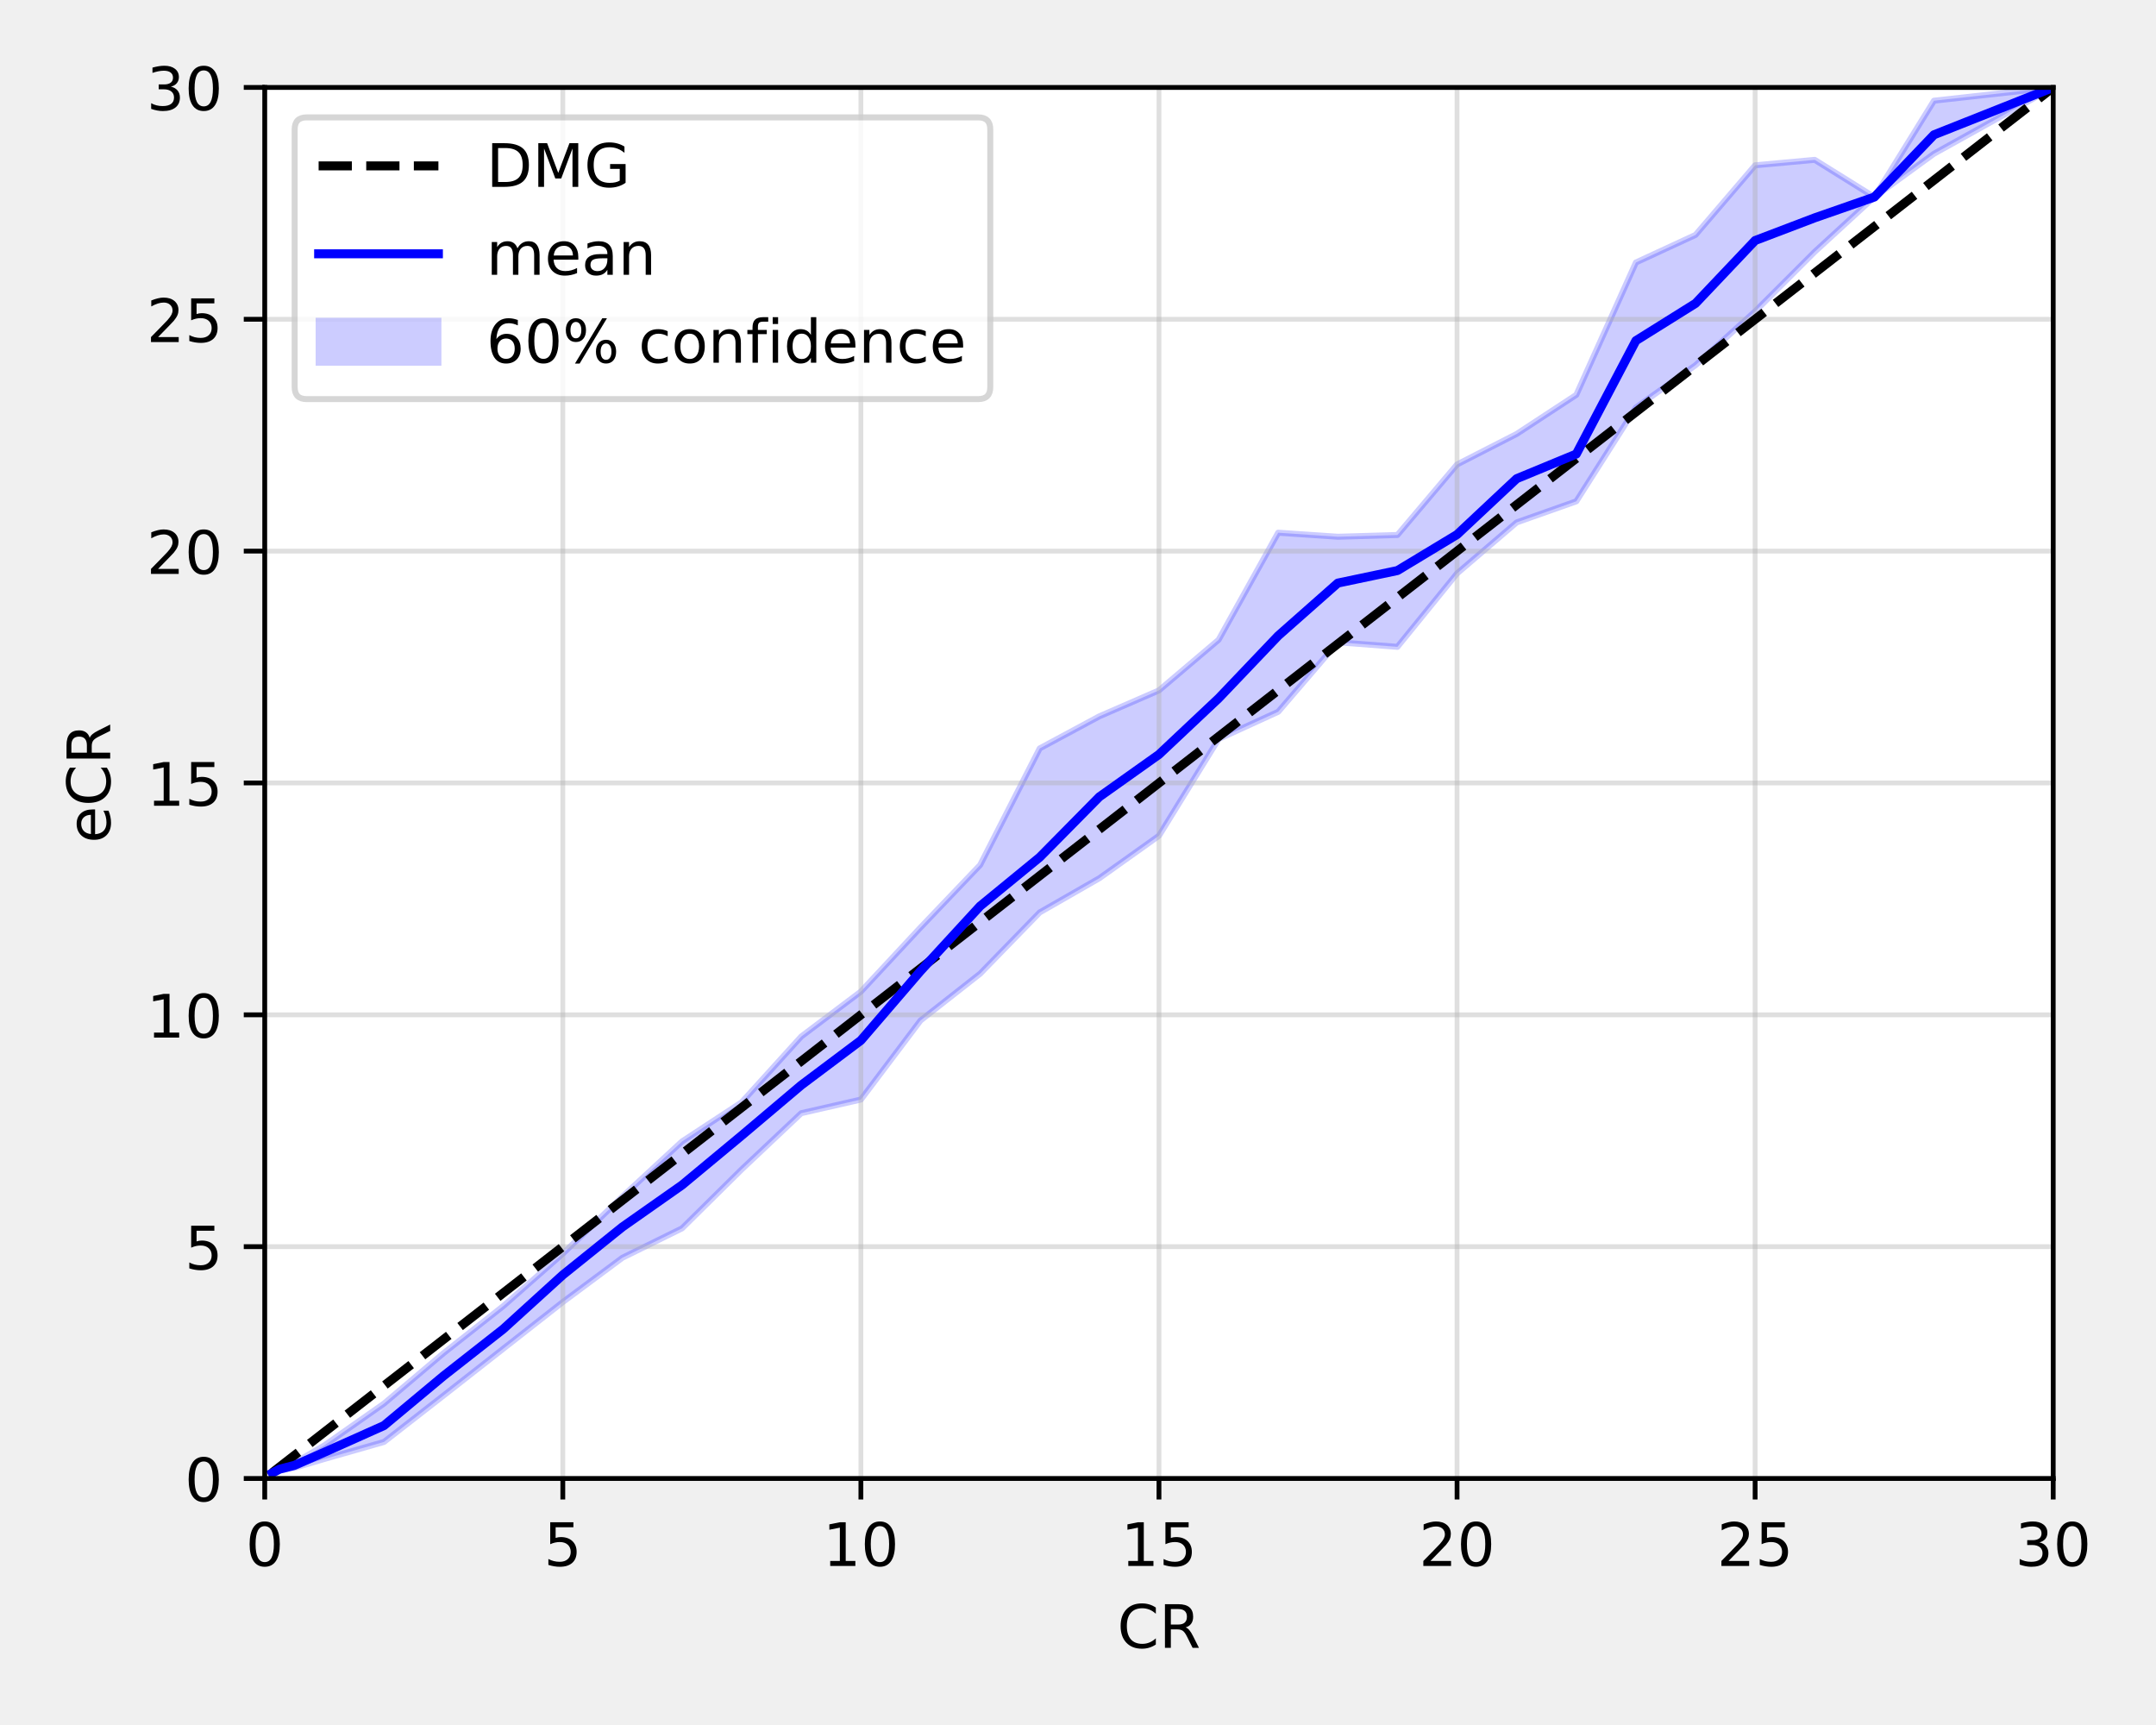
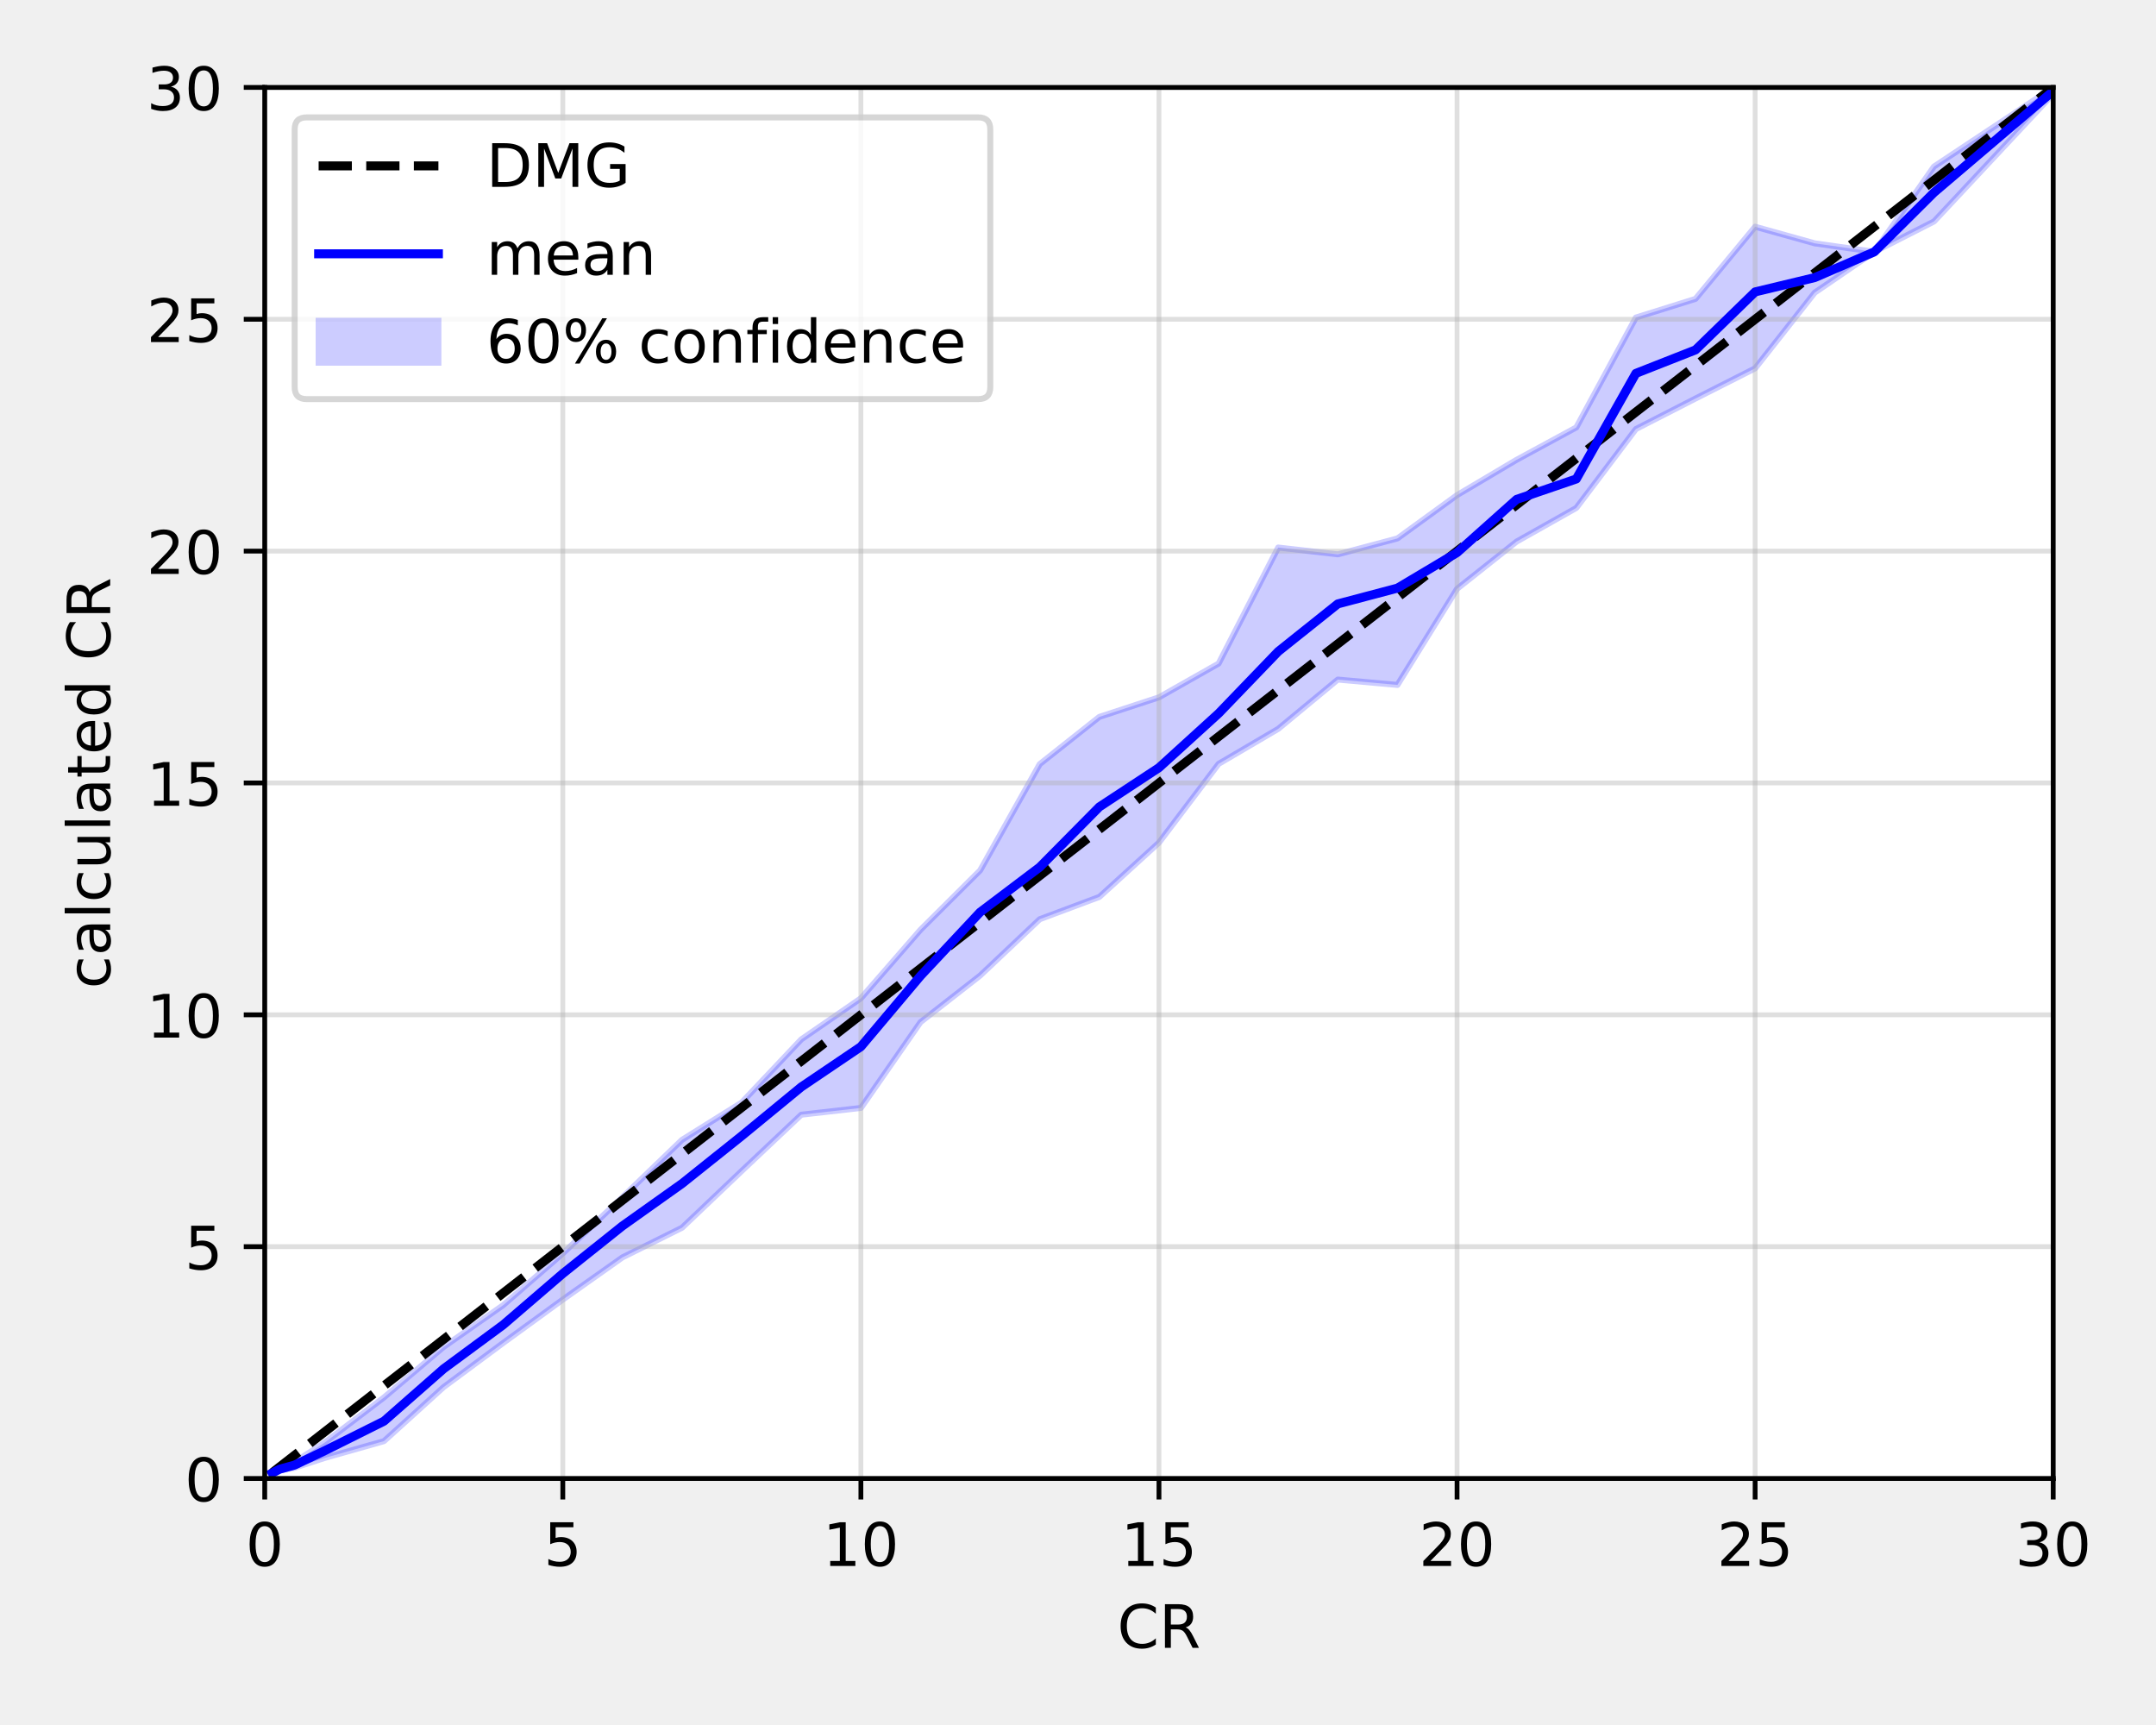
<svg xmlns="http://www.w3.org/2000/svg" xmlns:xlink="http://www.w3.org/1999/xlink" height="288pt" version="1.1" viewBox="0 0 360 288" width="360pt">
  <defs>
    <style type="text/css">*{stroke-linecap:butt;stroke-linejoin:round;}</style>
  </defs>
  <g id="figure_1">
    <g id="patch_1">
      <path d="M 0 288  L 360 288  L 360 0  L 0 0  z " style="fill:none;" />
    </g>
    <g id="axes_1">
      <g id="patch_2">
        <path d="M 44.203 246.844  L 342.837 246.844  L 342.837 14.599  L 44.203 14.599  z " style="fill:#ffffff;" />
      </g>
      <g id="PolyCollection_1">
        <defs>
-           <path d="M 45.447 -42.33  L 45.447 -41.823  L 46.692 -42.514  L 49.18 -42.942  L 54.158 -44.415  L 64.112 -47.257  L 74.067 -55.01  L 84.021 -62.815  L 93.976 -70.616  L 103.93 -78.013  L 113.884 -82.919  L 123.839 -92.758  L 133.793 -102.149  L 143.748 -104.422  L 153.702 -117.621  L 163.657 -125.438  L 173.611 -135.668  L 183.566 -141.377  L 193.52 -148.468  L 203.475 -164.613  L 213.429 -169.165  L 223.384 -180.77  L 233.338 -180.005  L 243.293 -192.265  L 253.247 -200.781  L 263.202 -204.301  L 273.156 -219.96  L 283.111 -227.025  L 293.065 -236.013  L 303.02 -245.967  L 312.974 -255.102  L 322.929 -262.337  L 342.837 -273.401  L 342.837 -273.401  L 342.837 -273.401  L 322.929 -271.188  L 312.974 -255.102  L 303.02 -261.311  L 293.065 -260.404  L 283.111 -248.779  L 273.156 -244.175  L 263.202 -222.075  L 253.247 -215.549  L 243.293 -210.454  L 233.338 -198.679  L 223.384 -198.386  L 213.429 -199.063  L 203.475 -181.177  L 193.52 -172.734  L 183.566 -168.405  L 173.611 -163.05  L 163.657 -143.579  L 153.702 -133.146  L 143.748 -122.448  L 133.793 -114.949  L 123.839 -103.961  L 113.884 -97.427  L 103.93 -88.221  L 93.976 -78.696  L 84.021 -69.93  L 74.067 -62.083  L 64.112 -53.661  L 54.158 -46.677  L 49.18 -43.778  L 46.692 -42.948  L 45.447 -42.33  z " id="m70a9c6195c" style="stroke:#0000ff;stroke-opacity:0.2;" />
+           <path d="M 45.447 -42.328  L 45.447 -41.819  L 46.692 -42.508  L 49.18 -42.95  L 54.158 -44.57  L 64.112 -47.393  L 74.067 -56.413  L 84.021 -63.791  L 93.976 -71.031  L 103.93 -78.071  L 113.884 -83.023  L 123.839 -92.493  L 133.793 -101.894  L 143.748 -103.023  L 153.702 -117.348  L 163.657 -125.123  L 173.611 -134.532  L 183.566 -138.256  L 193.52 -147.321  L 203.475 -160.467  L 213.429 -166.312  L 223.384 -174.543  L 233.338 -173.648  L 243.293 -189.692  L 253.247 -197.587  L 263.202 -203.196  L 273.156 -216.371  L 283.111 -221.466  L 293.065 -226.505  L 303.02 -239.149  L 312.974 -245.955  L 322.929 -251.024  L 342.837 -272.325  L 342.837 -273.401  L 342.837 -273.401  L 322.929 -260.19  L 312.974 -245.955  L 303.02 -247.37  L 293.065 -250.146  L 283.111 -238.103  L 273.156 -234.984  L 263.202 -216.636  L 253.247 -211.238  L 243.293 -205.336  L 233.338 -198.106  L 223.384 -195.451  L 213.429 -196.586  L 203.475 -177.212  L 193.52 -171.577  L 183.566 -168.311  L 173.611 -160.423  L 163.657 -142.678  L 153.702 -132.765  L 143.748 -121.327  L 133.793 -114.465  L 123.839 -103.918  L 113.884 -97.695  L 103.93 -88.106  L 93.976 -78.738  L 84.021 -70.094  L 74.067 -63.11  L 64.112 -54.684  L 54.158 -47.105  L 49.18 -43.902  L 46.692 -42.96  L 45.447 -42.328  z " id="m535810d745" style="stroke:#0000ff;stroke-opacity:0.2;" />
        </defs>
-         <g clip-path="url(#p9c76c257e0)">
-           <use style="fill:#0000ff;fill-opacity:0.2;stroke:#0000ff;stroke-opacity:0.2;" x="0" xlink:href="#m70a9c6195c" y="288" />
+         <g clip-path="url(#p7076912716)">
+           <use style="fill:#0000ff;fill-opacity:0.2;stroke:#0000ff;stroke-opacity:0.2;" x="0" xlink:href="#m535810d745" y="288" />
        </g>
      </g>
      <g id="matplotlib.axis_1">
        <g id="xtick_1">
          <g id="line2d_1">
-             <path clip-path="url(#p9c76c257e0)" d="M 44.203 246.844  L 44.203 14.599  " style="fill:none;stroke:#b0b0b0;stroke-linecap:square;stroke-opacity:0.4;stroke-width:0.8;" />
+             <path clip-path="url(#p7076912716)" d="M 44.203 246.844  L 44.203 14.599  " style="fill:none;stroke:#b0b0b0;stroke-linecap:square;stroke-opacity:0.4;stroke-width:0.8;" />
          </g>
          <g id="line2d_2">
            <defs>
-               <path d="M 0 0  L 0 3.5  " id="mae9d4b4446" style="stroke:#000000;stroke-width:0.8;" />
-             </defs>
-             <g>
-               <use style="stroke:#000000;stroke-width:0.8;" x="44.203" xlink:href="#mae9d4b4446" y="246.844" />
+               <path d="M 0 0  L 0 3.5  " id="m5e0a71c5ae" style="stroke:#000000;stroke-width:0.8;" />
+             </defs>
+             <g>
+               <use style="stroke:#000000;stroke-width:0.8;" x="44.203" xlink:href="#m5e0a71c5ae" y="246.844" />
            </g>
          </g>
          <g id="text_1">
            <g transform="translate(41.02188 261.4422)scale(0.1 -0.1)">
              <defs>
                <path d="M 31.781 66.406  Q 24.172 66.406 20.328 58.906  Q 16.5 51.422 16.5 36.375  Q 16.5 21.391 20.328 13.891  Q 24.172 6.391 31.781 6.391  Q 39.453 6.391 43.281 13.891  Q 47.125 21.391 47.125 36.375  Q 47.125 51.422 43.281 58.906  Q 39.453 66.406 31.781 66.406  z M 31.781 74.219  Q 44.047 74.219 50.516 64.516  Q 56.984 54.828 56.984 36.375  Q 56.984 17.969 50.516 8.266  Q 44.047 -1.422 31.781 -1.422  Q 19.531 -1.422 13.062 8.266  Q 6.594 17.969 6.594 36.375  Q 6.594 54.828 13.062 64.516  Q 19.531 74.219 31.781 74.219  z " id="DejaVuSans-48" />
              </defs>
              <use xlink:href="#DejaVuSans-48" />
            </g>
          </g>
        </g>
        <g id="xtick_2">
          <g id="line2d_3">
-             <path clip-path="url(#p9c76c257e0)" d="M 93.976 246.844  L 93.976 14.599  " style="fill:none;stroke:#b0b0b0;stroke-linecap:square;stroke-opacity:0.4;stroke-width:0.8;" />
+             <path clip-path="url(#p7076912716)" d="M 93.976 246.844  L 93.976 14.599  " style="fill:none;stroke:#b0b0b0;stroke-linecap:square;stroke-opacity:0.4;stroke-width:0.8;" />
          </g>
          <g id="line2d_4">
            <g>
-               <use style="stroke:#000000;stroke-width:0.8;" x="93.976" xlink:href="#mae9d4b4446" y="246.844" />
+               <use style="stroke:#000000;stroke-width:0.8;" x="93.976" xlink:href="#m5e0a71c5ae" y="246.844" />
            </g>
          </g>
          <g id="text_2">
            <g transform="translate(90.79427 261.4422)scale(0.1 -0.1)">
              <defs>
                <path d="M 10.797 72.906  L 49.516 72.906  L 49.516 64.594  L 19.828 64.594  L 19.828 46.734  Q 21.969 47.469 24.109 47.828  Q 26.266 48.188 28.422 48.188  Q 40.625 48.188 47.75 41.5  Q 54.891 34.812 54.891 23.391  Q 54.891 11.625 47.562 5.094  Q 40.234 -1.422 26.906 -1.422  Q 22.312 -1.422 17.547 -0.641  Q 12.797 0.141 7.719 1.703  L 7.719 11.625  Q 12.109 9.234 16.797 8.062  Q 21.484 6.891 26.703 6.891  Q 35.156 6.891 40.078 11.328  Q 45.016 15.766 45.016 23.391  Q 45.016 31 40.078 35.438  Q 35.156 39.891 26.703 39.891  Q 22.75 39.891 18.812 39.016  Q 14.891 38.141 10.797 36.281  z " id="DejaVuSans-53" />
              </defs>
              <use xlink:href="#DejaVuSans-53" />
            </g>
          </g>
        </g>
        <g id="xtick_3">
          <g id="line2d_5">
-             <path clip-path="url(#p9c76c257e0)" d="M 143.748 246.844  L 143.748 14.599  " style="fill:none;stroke:#b0b0b0;stroke-linecap:square;stroke-opacity:0.4;stroke-width:0.8;" />
+             <path clip-path="url(#p7076912716)" d="M 143.748 246.844  L 143.748 14.599  " style="fill:none;stroke:#b0b0b0;stroke-linecap:square;stroke-opacity:0.4;stroke-width:0.8;" />
          </g>
          <g id="line2d_6">
            <g>
-               <use style="stroke:#000000;stroke-width:0.8;" x="143.748" xlink:href="#mae9d4b4446" y="246.844" />
+               <use style="stroke:#000000;stroke-width:0.8;" x="143.748" xlink:href="#m5e0a71c5ae" y="246.844" />
            </g>
          </g>
          <g id="text_3">
            <g transform="translate(137.3854 261.4422)scale(0.1 -0.1)">
              <defs>
                <path d="M 12.406 8.297  L 28.516 8.297  L 28.516 63.922  L 10.984 60.406  L 10.984 69.391  L 28.422 72.906  L 38.281 72.906  L 38.281 8.297  L 54.391 8.297  L 54.391 0  L 12.406 0  z " id="DejaVuSans-49" />
              </defs>
              <use xlink:href="#DejaVuSans-49" />
              <use x="63.623" xlink:href="#DejaVuSans-48" />
            </g>
          </g>
        </g>
        <g id="xtick_4">
          <g id="line2d_7">
-             <path clip-path="url(#p9c76c257e0)" d="M 193.52 246.844  L 193.52 14.599  " style="fill:none;stroke:#b0b0b0;stroke-linecap:square;stroke-opacity:0.4;stroke-width:0.8;" />
+             <path clip-path="url(#p7076912716)" d="M 193.52 246.844  L 193.52 14.599  " style="fill:none;stroke:#b0b0b0;stroke-linecap:square;stroke-opacity:0.4;stroke-width:0.8;" />
          </g>
          <g id="line2d_8">
            <g>
-               <use style="stroke:#000000;stroke-width:0.8;" x="193.52" xlink:href="#mae9d4b4446" y="246.844" />
+               <use style="stroke:#000000;stroke-width:0.8;" x="193.52" xlink:href="#m5e0a71c5ae" y="246.844" />
            </g>
          </g>
          <g id="text_4">
            <g transform="translate(187.1578 261.4422)scale(0.1 -0.1)">
              <use xlink:href="#DejaVuSans-49" />
              <use x="63.623" xlink:href="#DejaVuSans-53" />
            </g>
          </g>
        </g>
        <g id="xtick_5">
          <g id="line2d_9">
-             <path clip-path="url(#p9c76c257e0)" d="M 243.293 246.844  L 243.293 14.599  " style="fill:none;stroke:#b0b0b0;stroke-linecap:square;stroke-opacity:0.4;stroke-width:0.8;" />
+             <path clip-path="url(#p7076912716)" d="M 243.293 246.844  L 243.293 14.599  " style="fill:none;stroke:#b0b0b0;stroke-linecap:square;stroke-opacity:0.4;stroke-width:0.8;" />
          </g>
          <g id="line2d_10">
            <g>
-               <use style="stroke:#000000;stroke-width:0.8;" x="243.293" xlink:href="#mae9d4b4446" y="246.844" />
+               <use style="stroke:#000000;stroke-width:0.8;" x="243.293" xlink:href="#m5e0a71c5ae" y="246.844" />
            </g>
          </g>
          <g id="text_5">
            <g transform="translate(236.9302 261.4422)scale(0.1 -0.1)">
              <defs>
                <path d="M 19.188 8.297  L 53.609 8.297  L 53.609 0  L 7.328 0  L 7.328 8.297  Q 12.938 14.109 22.625 23.891  Q 32.328 33.688 34.812 36.531  Q 39.547 41.844 41.422 45.531  Q 43.312 49.219 43.312 52.781  Q 43.312 58.594 39.234 62.25  Q 35.156 65.922 28.609 65.922  Q 23.969 65.922 18.812 64.312  Q 13.672 62.703 7.812 59.422  L 7.812 69.391  Q 13.766 71.781 18.938 73  Q 24.125 74.219 28.422 74.219  Q 39.75 74.219 46.484 68.547  Q 53.219 62.891 53.219 53.422  Q 53.219 48.922 51.531 44.891  Q 49.859 40.875 45.406 35.406  Q 44.188 33.984 37.641 27.219  Q 31.109 20.453 19.188 8.297  z " id="DejaVuSans-50" />
              </defs>
              <use xlink:href="#DejaVuSans-50" />
              <use x="63.623" xlink:href="#DejaVuSans-48" />
            </g>
          </g>
        </g>
        <g id="xtick_6">
          <g id="line2d_11">
-             <path clip-path="url(#p9c76c257e0)" d="M 293.065 246.844  L 293.065 14.599  " style="fill:none;stroke:#b0b0b0;stroke-linecap:square;stroke-opacity:0.4;stroke-width:0.8;" />
+             <path clip-path="url(#p7076912716)" d="M 293.065 246.844  L 293.065 14.599  " style="fill:none;stroke:#b0b0b0;stroke-linecap:square;stroke-opacity:0.4;stroke-width:0.8;" />
          </g>
          <g id="line2d_12">
            <g>
-               <use style="stroke:#000000;stroke-width:0.8;" x="293.065" xlink:href="#mae9d4b4446" y="246.844" />
+               <use style="stroke:#000000;stroke-width:0.8;" x="293.065" xlink:href="#m5e0a71c5ae" y="246.844" />
            </g>
          </g>
          <g id="text_6">
            <g transform="translate(286.7026 261.4422)scale(0.1 -0.1)">
              <use xlink:href="#DejaVuSans-50" />
              <use x="63.623" xlink:href="#DejaVuSans-53" />
            </g>
          </g>
        </g>
        <g id="xtick_7">
          <g id="line2d_13">
-             <path clip-path="url(#p9c76c257e0)" d="M 342.837 246.844  L 342.837 14.599  " style="fill:none;stroke:#b0b0b0;stroke-linecap:square;stroke-opacity:0.4;stroke-width:0.8;" />
+             <path clip-path="url(#p7076912716)" d="M 342.837 246.844  L 342.837 14.599  " style="fill:none;stroke:#b0b0b0;stroke-linecap:square;stroke-opacity:0.4;stroke-width:0.8;" />
          </g>
          <g id="line2d_14">
            <g>
-               <use style="stroke:#000000;stroke-width:0.8;" x="342.837" xlink:href="#mae9d4b4446" y="246.844" />
+               <use style="stroke:#000000;stroke-width:0.8;" x="342.837" xlink:href="#m5e0a71c5ae" y="246.844" />
            </g>
          </g>
          <g id="text_7">
            <g transform="translate(336.475 261.4422)scale(0.1 -0.1)">
              <defs>
                <path d="M 40.578 39.312  Q 47.656 37.797 51.625 33  Q 55.609 28.219 55.609 21.188  Q 55.609 10.406 48.188 4.484  Q 40.766 -1.422 27.094 -1.422  Q 22.516 -1.422 17.656 -0.516  Q 12.797 0.391 7.625 2.203  L 7.625 11.719  Q 11.719 9.328 16.594 8.109  Q 21.484 6.891 26.812 6.891  Q 36.078 6.891 40.938 10.547  Q 45.797 14.203 45.797 21.188  Q 45.797 27.641 41.281 31.266  Q 36.766 34.906 28.719 34.906  L 20.219 34.906  L 20.219 43.016  L 29.109 43.016  Q 36.375 43.016 40.234 45.922  Q 44.094 48.828 44.094 54.297  Q 44.094 59.906 40.109 62.906  Q 36.141 65.922 28.719 65.922  Q 24.656 65.922 20.016 65.031  Q 15.375 64.156 9.812 62.312  L 9.812 71.094  Q 15.438 72.656 20.344 73.438  Q 25.25 74.219 29.594 74.219  Q 40.828 74.219 47.359 69.109  Q 53.906 64.016 53.906 55.328  Q 53.906 49.266 50.438 45.094  Q 46.969 40.922 40.578 39.312  z " id="DejaVuSans-51" />
              </defs>
              <use xlink:href="#DejaVuSans-51" />
              <use x="63.623" xlink:href="#DejaVuSans-48" />
            </g>
          </g>
        </g>
        <g id="text_8">
          <g transform="translate(186.5547 275.1203)scale(0.1 -0.1)">
            <defs>
              <path d="M 64.406 67.281  L 64.406 56.891  Q 59.422 61.531 53.781 63.812  Q 48.141 66.109 41.797 66.109  Q 29.297 66.109 22.656 58.469  Q 16.016 50.828 16.016 36.375  Q 16.016 21.969 22.656 14.328  Q 29.297 6.688 41.797 6.688  Q 48.141 6.688 53.781 8.984  Q 59.422 11.281 64.406 15.922  L 64.406 5.609  Q 59.234 2.094 53.438 0.328  Q 47.656 -1.422 41.219 -1.422  Q 24.656 -1.422 15.125 8.703  Q 5.609 18.844 5.609 36.375  Q 5.609 53.953 15.125 64.078  Q 24.656 74.219 41.219 74.219  Q 47.75 74.219 53.531 72.484  Q 59.328 70.75 64.406 67.281  z " id="DejaVuSans-67" />
              <path d="M 44.391 34.188  Q 47.562 33.109 50.562 29.594  Q 53.562 26.078 56.594 19.922  L 66.609 0  L 56 0  L 46.688 18.703  Q 43.062 26.031 39.672 28.422  Q 36.281 30.812 30.422 30.812  L 19.672 30.812  L 19.672 0  L 9.812 0  L 9.812 72.906  L 32.078 72.906  Q 44.578 72.906 50.734 67.672  Q 56.891 62.453 56.891 51.906  Q 56.891 45.016 53.688 40.469  Q 50.484 35.938 44.391 34.188  z M 19.672 64.797  L 19.672 38.922  L 32.078 38.922  Q 39.203 38.922 42.844 42.219  Q 46.484 45.516 46.484 51.906  Q 46.484 58.297 42.844 61.547  Q 39.203 64.797 32.078 64.797  z " id="DejaVuSans-82" />
            </defs>
            <use xlink:href="#DejaVuSans-67" />
            <use x="69.824" xlink:href="#DejaVuSans-82" />
          </g>
        </g>
      </g>
      <g id="matplotlib.axis_2">
        <g id="ytick_1">
          <g id="line2d_15">
-             <path clip-path="url(#p9c76c257e0)" d="M 44.203 246.844  L 342.837 246.844  " style="fill:none;stroke:#b0b0b0;stroke-linecap:square;stroke-opacity:0.4;stroke-width:0.8;" />
+             <path clip-path="url(#p7076912716)" d="M 44.203 246.844  L 342.837 246.844  " style="fill:none;stroke:#b0b0b0;stroke-linecap:square;stroke-opacity:0.4;stroke-width:0.8;" />
          </g>
          <g id="line2d_16">
            <defs>
-               <path d="M 0 0  L -3.5 0  " id="md2a4d38433" style="stroke:#000000;stroke-width:0.8;" />
-             </defs>
-             <g>
-               <use style="stroke:#000000;stroke-width:0.8;" x="44.203" xlink:href="#md2a4d38433" y="246.844" />
+               <path d="M 0 0  L -3.5 0  " id="m5486373073" style="stroke:#000000;stroke-width:0.8;" />
+             </defs>
+             <g>
+               <use style="stroke:#000000;stroke-width:0.8;" x="44.203" xlink:href="#m5486373073" y="246.844" />
            </g>
          </g>
          <g id="text_9">
            <g transform="translate(30.84062 250.643)scale(0.1 -0.1)">
              <use xlink:href="#DejaVuSans-48" />
            </g>
          </g>
        </g>
        <g id="ytick_2">
          <g id="line2d_17">
-             <path clip-path="url(#p9c76c257e0)" d="M 44.203 208.136  L 342.837 208.136  " style="fill:none;stroke:#b0b0b0;stroke-linecap:square;stroke-opacity:0.4;stroke-width:0.8;" />
+             <path clip-path="url(#p7076912716)" d="M 44.203 208.136  L 342.837 208.136  " style="fill:none;stroke:#b0b0b0;stroke-linecap:square;stroke-opacity:0.4;stroke-width:0.8;" />
          </g>
          <g id="line2d_18">
            <g>
-               <use style="stroke:#000000;stroke-width:0.8;" x="44.203" xlink:href="#md2a4d38433" y="208.136" />
+               <use style="stroke:#000000;stroke-width:0.8;" x="44.203" xlink:href="#m5486373073" y="208.136" />
            </g>
          </g>
          <g id="text_10">
            <g transform="translate(30.84062 211.9355)scale(0.1 -0.1)">
              <use xlink:href="#DejaVuSans-53" />
            </g>
          </g>
        </g>
        <g id="ytick_3">
          <g id="line2d_19">
-             <path clip-path="url(#p9c76c257e0)" d="M 44.203 169.429  L 342.837 169.429  " style="fill:none;stroke:#b0b0b0;stroke-linecap:square;stroke-opacity:0.4;stroke-width:0.8;" />
+             <path clip-path="url(#p7076912716)" d="M 44.203 169.429  L 342.837 169.429  " style="fill:none;stroke:#b0b0b0;stroke-linecap:square;stroke-opacity:0.4;stroke-width:0.8;" />
          </g>
          <g id="line2d_20">
            <g>
-               <use style="stroke:#000000;stroke-width:0.8;" x="44.203" xlink:href="#md2a4d38433" y="169.429" />
+               <use style="stroke:#000000;stroke-width:0.8;" x="44.203" xlink:href="#m5486373073" y="169.429" />
            </g>
          </g>
          <g id="text_11">
            <g transform="translate(24.47812 173.2281)scale(0.1 -0.1)">
              <use xlink:href="#DejaVuSans-49" />
              <use x="63.623" xlink:href="#DejaVuSans-48" />
            </g>
          </g>
        </g>
        <g id="ytick_4">
          <g id="line2d_21">
-             <path clip-path="url(#p9c76c257e0)" d="M 44.203 130.721  L 342.837 130.721  " style="fill:none;stroke:#b0b0b0;stroke-linecap:square;stroke-opacity:0.4;stroke-width:0.8;" />
+             <path clip-path="url(#p7076912716)" d="M 44.203 130.721  L 342.837 130.721  " style="fill:none;stroke:#b0b0b0;stroke-linecap:square;stroke-opacity:0.4;stroke-width:0.8;" />
          </g>
          <g id="line2d_22">
            <g>
-               <use style="stroke:#000000;stroke-width:0.8;" x="44.203" xlink:href="#md2a4d38433" y="130.721" />
+               <use style="stroke:#000000;stroke-width:0.8;" x="44.203" xlink:href="#m5486373073" y="130.721" />
            </g>
          </g>
          <g id="text_12">
            <g transform="translate(24.47812 134.5207)scale(0.1 -0.1)">
              <use xlink:href="#DejaVuSans-49" />
              <use x="63.623" xlink:href="#DejaVuSans-53" />
            </g>
          </g>
        </g>
        <g id="ytick_5">
          <g id="line2d_23">
-             <path clip-path="url(#p9c76c257e0)" d="M 44.203 92.014  L 342.837 92.014  " style="fill:none;stroke:#b0b0b0;stroke-linecap:square;stroke-opacity:0.4;stroke-width:0.8;" />
+             <path clip-path="url(#p7076912716)" d="M 44.203 92.014  L 342.837 92.014  " style="fill:none;stroke:#b0b0b0;stroke-linecap:square;stroke-opacity:0.4;stroke-width:0.8;" />
          </g>
          <g id="line2d_24">
            <g>
-               <use style="stroke:#000000;stroke-width:0.8;" x="44.203" xlink:href="#md2a4d38433" y="92.014" />
+               <use style="stroke:#000000;stroke-width:0.8;" x="44.203" xlink:href="#m5486373073" y="92.014" />
            </g>
          </g>
          <g id="text_13">
            <g transform="translate(24.47812 95.81328)scale(0.1 -0.1)">
              <use xlink:href="#DejaVuSans-50" />
              <use x="63.623" xlink:href="#DejaVuSans-48" />
            </g>
          </g>
        </g>
        <g id="ytick_6">
          <g id="line2d_25">
-             <path clip-path="url(#p9c76c257e0)" d="M 44.203 53.307  L 342.837 53.307  " style="fill:none;stroke:#b0b0b0;stroke-linecap:square;stroke-opacity:0.4;stroke-width:0.8;" />
+             <path clip-path="url(#p7076912716)" d="M 44.203 53.307  L 342.837 53.307  " style="fill:none;stroke:#b0b0b0;stroke-linecap:square;stroke-opacity:0.4;stroke-width:0.8;" />
          </g>
          <g id="line2d_26">
            <g>
-               <use style="stroke:#000000;stroke-width:0.8;" x="44.203" xlink:href="#md2a4d38433" y="53.307" />
+               <use style="stroke:#000000;stroke-width:0.8;" x="44.203" xlink:href="#m5486373073" y="53.307" />
            </g>
          </g>
          <g id="text_14">
            <g transform="translate(24.47812 57.10586)scale(0.1 -0.1)">
              <use xlink:href="#DejaVuSans-50" />
              <use x="63.623" xlink:href="#DejaVuSans-53" />
            </g>
          </g>
        </g>
        <g id="ytick_7">
          <g id="line2d_27">
-             <path clip-path="url(#p9c76c257e0)" d="M 44.203 14.599  L 342.837 14.599  " style="fill:none;stroke:#b0b0b0;stroke-linecap:square;stroke-opacity:0.4;stroke-width:0.8;" />
+             <path clip-path="url(#p7076912716)" d="M 44.203 14.599  L 342.837 14.599  " style="fill:none;stroke:#b0b0b0;stroke-linecap:square;stroke-opacity:0.4;stroke-width:0.8;" />
          </g>
          <g id="line2d_28">
            <g>
-               <use style="stroke:#000000;stroke-width:0.8;" x="44.203" xlink:href="#md2a4d38433" y="14.599" />
+               <use style="stroke:#000000;stroke-width:0.8;" x="44.203" xlink:href="#m5486373073" y="14.599" />
            </g>
          </g>
          <g id="text_15">
            <g transform="translate(24.47812 18.39844)scale(0.1 -0.1)">
              <use xlink:href="#DejaVuSans-51" />
              <use x="63.623" xlink:href="#DejaVuSans-48" />
            </g>
          </g>
        </g>
        <g id="text_16">
-           <g transform="translate(18.39844 140.7637)rotate(-90)scale(0.1 -0.1)">
-             <defs>
+           <g transform="translate(18.39844 165.0605)rotate(-90)scale(0.1 -0.1)">
+             <defs>
+               <path d="M 48.781 52.594  L 48.781 44.188  Q 44.969 46.297 41.141 47.344  Q 37.312 48.391 33.406 48.391  Q 24.656 48.391 19.812 42.844  Q 14.984 37.312 14.984 27.297  Q 14.984 17.281 19.812 11.734  Q 24.656 6.203 33.406 6.203  Q 37.312 6.203 41.141 7.25  Q 44.969 8.297 48.781 10.406  L 48.781 2.094  Q 45.016 0.344 40.984 -0.531  Q 36.969 -1.422 32.422 -1.422  Q 20.062 -1.422 12.781 6.344  Q 5.516 14.109 5.516 27.297  Q 5.516 40.672 12.859 48.328  Q 20.219 56 33.016 56  Q 37.156 56 41.109 55.141  Q 45.062 54.297 48.781 52.594  z " id="DejaVuSans-99" />
+               <path d="M 34.281 27.484  Q 23.391 27.484 19.188 25  Q 14.984 22.516 14.984 16.5  Q 14.984 11.719 18.141 8.906  Q 21.297 6.109 26.703 6.109  Q 34.188 6.109 38.703 11.406  Q 43.219 16.703 43.219 25.484  L 43.219 27.484  z M 52.203 31.203  L 52.203 0  L 43.219 0  L 43.219 8.297  Q 40.141 3.328 35.547 0.953  Q 30.953 -1.422 24.312 -1.422  Q 15.922 -1.422 10.953 3.297  Q 6 8.016 6 15.922  Q 6 25.141 12.172 29.828  Q 18.359 34.516 30.609 34.516  L 43.219 34.516  L 43.219 35.406  Q 43.219 41.609 39.141 45  Q 35.062 48.391 27.688 48.391  Q 23 48.391 18.547 47.266  Q 14.109 46.141 10.016 43.891  L 10.016 52.203  Q 14.938 54.109 19.578 55.047  Q 24.219 56 28.609 56  Q 40.484 56 46.344 49.844  Q 52.203 43.703 52.203 31.203  z " id="DejaVuSans-97" />
+               <path d="M 9.422 75.984  L 18.406 75.984  L 18.406 0  L 9.422 0  z " id="DejaVuSans-108" />
+               <path d="M 8.5 21.578  L 8.5 54.688  L 17.484 54.688  L 17.484 21.922  Q 17.484 14.156 20.5 10.266  Q 23.531 6.391 29.594 6.391  Q 36.859 6.391 41.078 11.031  Q 45.312 15.672 45.312 23.688  L 45.312 54.688  L 54.297 54.688  L 54.297 0  L 45.312 0  L 45.312 8.406  Q 42.047 3.422 37.719 1  Q 33.406 -1.422 27.688 -1.422  Q 18.266 -1.422 13.375 4.438  Q 8.5 10.297 8.5 21.578  z M 31.109 56  z " id="DejaVuSans-117" />
+               <path d="M 18.312 70.219  L 18.312 54.688  L 36.812 54.688  L 36.812 47.703  L 18.312 47.703  L 18.312 18.016  Q 18.312 11.328 20.141 9.422  Q 21.969 7.516 27.594 7.516  L 36.812 7.516  L 36.812 0  L 27.594 0  Q 17.188 0 13.234 3.875  Q 9.281 7.766 9.281 18.016  L 9.281 47.703  L 2.688 47.703  L 2.688 54.688  L 9.281 54.688  L 9.281 70.219  z " id="DejaVuSans-116" />
              <path d="M 56.203 29.594  L 56.203 25.203  L 14.891 25.203  Q 15.484 15.922 20.484 11.062  Q 25.484 6.203 34.422 6.203  Q 39.594 6.203 44.453 7.469  Q 49.312 8.734 54.109 11.281  L 54.109 2.781  Q 49.266 0.734 44.188 -0.344  Q 39.109 -1.422 33.891 -1.422  Q 20.797 -1.422 13.156 6.188  Q 5.516 13.812 5.516 26.812  Q 5.516 40.234 12.766 48.109  Q 20.016 56 32.328 56  Q 43.359 56 49.781 48.891  Q 56.203 41.797 56.203 29.594  z M 47.219 32.234  Q 47.125 39.594 43.094 43.984  Q 39.062 48.391 32.422 48.391  Q 24.906 48.391 20.391 44.141  Q 15.875 39.891 15.188 32.172  z " id="DejaVuSans-101" />
-             </defs>
-             <use xlink:href="#DejaVuSans-101" />
-             <use x="61.523" xlink:href="#DejaVuSans-67" />
-             <use x="131.348" xlink:href="#DejaVuSans-82" />
+               <path d="M 45.406 46.391  L 45.406 75.984  L 54.391 75.984  L 54.391 0  L 45.406 0  L 45.406 8.203  Q 42.578 3.328 38.25 0.953  Q 33.938 -1.422 27.875 -1.422  Q 17.969 -1.422 11.734 6.484  Q 5.516 14.406 5.516 27.297  Q 5.516 40.188 11.734 48.094  Q 17.969 56 27.875 56  Q 33.938 56 38.25 53.625  Q 42.578 51.266 45.406 46.391  z M 14.797 27.297  Q 14.797 17.391 18.875 11.75  Q 22.953 6.109 30.078 6.109  Q 37.203 6.109 41.297 11.75  Q 45.406 17.391 45.406 27.297  Q 45.406 37.203 41.297 42.844  Q 37.203 48.484 30.078 48.484  Q 22.953 48.484 18.875 42.844  Q 14.797 37.203 14.797 27.297  z " id="DejaVuSans-100" />
+               <path id="DejaVuSans-32" />
+             </defs>
+             <use xlink:href="#DejaVuSans-99" />
+             <use x="54.98" xlink:href="#DejaVuSans-97" />
+             <use x="116.26" xlink:href="#DejaVuSans-108" />
+             <use x="144.043" xlink:href="#DejaVuSans-99" />
+             <use x="199.023" xlink:href="#DejaVuSans-117" />
+             <use x="262.402" xlink:href="#DejaVuSans-108" />
+             <use x="290.186" xlink:href="#DejaVuSans-97" />
+             <use x="351.465" xlink:href="#DejaVuSans-116" />
+             <use x="390.674" xlink:href="#DejaVuSans-101" />
+             <use x="452.197" xlink:href="#DejaVuSans-100" />
+             <use x="515.674" xlink:href="#DejaVuSans-32" />
+             <use x="547.461" xlink:href="#DejaVuSans-67" />
+             <use x="617.285" xlink:href="#DejaVuSans-82" />
          </g>
        </g>
      </g>
      <g id="line2d_29">
-         <path clip-path="url(#p9c76c257e0)" d="M 45.447 245.876  L 46.692 244.908  L 49.18 242.973  L 54.158 239.102  L 64.112 231.361  L 74.067 223.619  L 84.021 215.878  L 93.976 208.136  L 103.93 200.395  L 113.884 192.653  L 123.839 184.912  L 133.793 177.17  L 143.748 169.429  L 153.702 161.687  L 163.657 153.946  L 173.611 146.204  L 183.566 138.463  L 193.52 130.721  L 203.475 122.98  L 213.429 115.239  L 223.384 107.497  L 233.338 99.756  L 243.293 92.014  L 253.247 84.273  L 263.202 76.531  L 273.156 68.79  L 283.111 61.048  L 293.065 53.307  L 303.02 45.565  L 312.974 37.824  L 322.929 30.082  L 342.837 14.599  " style="fill:none;stroke:#000000;stroke-dasharray:5.55,2.4;stroke-dashoffset:0;stroke-width:1.5;" />
+         <path clip-path="url(#p7076912716)" d="M 45.447 245.876  L 46.692 244.908  L 49.18 242.973  L 54.158 239.102  L 64.112 231.361  L 74.067 223.619  L 84.021 215.878  L 93.976 208.136  L 103.93 200.395  L 113.884 192.653  L 123.839 184.912  L 133.793 177.17  L 143.748 169.429  L 153.702 161.687  L 163.657 153.946  L 173.611 146.204  L 183.566 138.463  L 193.52 130.721  L 203.475 122.98  L 213.429 115.239  L 223.384 107.497  L 233.338 99.756  L 243.293 92.014  L 253.247 84.273  L 263.202 76.531  L 273.156 68.79  L 283.111 61.048  L 293.065 53.307  L 303.02 45.565  L 312.974 37.824  L 322.929 30.082  L 342.837 14.599  " style="fill:none;stroke:#000000;stroke-dasharray:5.55,2.4;stroke-dashoffset:0;stroke-width:1.5;" />
      </g>
      <g id="line2d_30">
-         <path clip-path="url(#p9c76c257e0)" d="M 45.447 245.932  L 46.692 245.286  L 49.18 244.645  L 54.158 242.465  L 64.112 238.01  L 74.067 229.712  L 84.021 221.902  L 93.976 212.855  L 103.93 204.848  L 113.884 197.852  L 123.839 189.584  L 133.793 181.171  L 143.748 173.699  L 153.702 162.114  L 163.657 151.279  L 173.611 143.119  L 183.566 133.034  L 193.52 125.961  L 203.475 116.591  L 213.429 106.146  L 223.384 97.349  L 233.338 95.258  L 243.293 89.249  L 253.247 79.916  L 263.202 75.805  L 273.156 56.876  L 283.111 50.654  L 293.065 40.155  L 303.02 36.366  L 312.974 32.898  L 322.929 22.502  L 342.837 14.599  " style="fill:none;stroke:#0000ff;stroke-linecap:square;stroke-width:1.5;" />
+         <path clip-path="url(#p7076912716)" d="M 45.447 245.93  L 46.692 245.292  L 49.18 244.605  L 54.158 242.24  L 64.112 237.275  L 74.067 228.534  L 84.021 221.187  L 93.976 212.628  L 103.93 204.683  L 113.884 197.607  L 123.839 189.654  L 133.793 181.476  L 143.748 174.747  L 153.702 162.926  L 163.657 152.294  L 173.611 144.775  L 183.566 134.714  L 193.52 128.169  L 203.475 119.116  L 213.429 108.775  L 223.384 100.823  L 233.338 98.192  L 243.293 92.26  L 253.247 83.373  L 263.202 79.969  L 273.156 62.334  L 283.111 58.418  L 293.065 48.734  L 303.02 46.343  L 312.974 42.045  L 322.929 32.143  L 342.837 15.197  " style="fill:none;stroke:#0000ff;stroke-linecap:square;stroke-width:1.5;" />
      </g>
      <g id="patch_3">
        <path d="M 44.203 246.844  L 44.203 14.599  " style="fill:none;stroke:#000000;stroke-linecap:square;stroke-linejoin:miter;stroke-width:0.8;" />
      </g>
      <g id="patch_4">
        <path d="M 342.837 246.844  L 342.837 14.599  " style="fill:none;stroke:#000000;stroke-linecap:square;stroke-linejoin:miter;stroke-width:0.8;" />
      </g>
      <g id="patch_5">
        <path d="M 44.203 246.844  L 342.837 246.844  " style="fill:none;stroke:#000000;stroke-linecap:square;stroke-linejoin:miter;stroke-width:0.8;" />
      </g>
      <g id="patch_6">
        <path d="M 44.203 14.599  L 342.837 14.599  " style="fill:none;stroke:#000000;stroke-linecap:square;stroke-linejoin:miter;stroke-width:0.8;" />
      </g>
      <g id="legend_1">
        <g id="patch_7">
          <path d="M 51.203 66.634  L 163.352 66.634  Q 165.352 66.634 165.352 64.634  L 165.352 21.599  Q 165.352 19.599 163.352 19.599  L 51.203 19.599  Q 49.203 19.599 49.203 21.599  L 49.203 64.634  Q 49.203 66.634 51.203 66.634  z " style="fill:#ffffff;opacity:0.8;stroke:#cccccc;stroke-linejoin:miter;" />
        </g>
        <g id="line2d_31">
          <path d="M 53.203 27.698  L 73.203 27.698  " style="fill:none;stroke:#000000;stroke-dasharray:5.55,2.4;stroke-dashoffset:0;stroke-width:1.5;" />
        </g>
        <g id="line2d_32" />
        <g id="text_17">
          <g transform="translate(81.20312 31.19766)scale(0.1 -0.1)">
            <defs>
              <path d="M 19.672 64.797  L 19.672 8.109  L 31.594 8.109  Q 46.688 8.109 53.688 14.938  Q 60.688 21.781 60.688 36.531  Q 60.688 51.172 53.688 57.984  Q 46.688 64.797 31.594 64.797  z M 9.812 72.906  L 30.078 72.906  Q 51.266 72.906 61.172 64.094  Q 71.094 55.281 71.094 36.531  Q 71.094 17.672 61.125 8.828  Q 51.172 0 30.078 0  L 9.812 0  z " id="DejaVuSans-68" />
              <path d="M 9.812 72.906  L 24.516 72.906  L 43.109 23.297  L 61.812 72.906  L 76.516 72.906  L 76.516 0  L 66.891 0  L 66.891 64.016  L 48.094 14.016  L 38.188 14.016  L 19.391 64.016  L 19.391 0  L 9.812 0  z " id="DejaVuSans-77" />
              <path d="M 59.516 10.406  L 59.516 29.984  L 43.406 29.984  L 43.406 38.094  L 69.281 38.094  L 69.281 6.781  Q 63.578 2.734 56.688 0.656  Q 49.812 -1.422 42 -1.422  Q 24.906 -1.422 15.25 8.562  Q 5.609 18.562 5.609 36.375  Q 5.609 54.25 15.25 64.234  Q 24.906 74.219 42 74.219  Q 49.125 74.219 55.547 72.453  Q 61.969 70.703 67.391 67.281  L 67.391 56.781  Q 61.922 61.422 55.766 63.766  Q 49.609 66.109 42.828 66.109  Q 29.438 66.109 22.719 58.641  Q 16.016 51.172 16.016 36.375  Q 16.016 21.625 22.719 14.156  Q 29.438 6.688 42.828 6.688  Q 48.047 6.688 52.141 7.594  Q 56.25 8.5 59.516 10.406  z " id="DejaVuSans-71" />
            </defs>
            <use xlink:href="#DejaVuSans-68" />
            <use x="77.002" xlink:href="#DejaVuSans-77" />
            <use x="163.281" xlink:href="#DejaVuSans-71" />
          </g>
        </g>
        <g id="line2d_33">
          <path d="M 53.203 42.376  L 73.203 42.376  " style="fill:none;stroke:#0000ff;stroke-linecap:square;stroke-width:1.5;" />
        </g>
        <g id="line2d_34" />
        <g id="text_18">
          <g transform="translate(81.20312 45.87578)scale(0.1 -0.1)">
            <defs>
              <path d="M 52 44.188  Q 55.375 50.25 60.062 53.125  Q 64.75 56 71.094 56  Q 79.641 56 84.281 50.016  Q 88.922 44.047 88.922 33.016  L 88.922 0  L 79.891 0  L 79.891 32.719  Q 79.891 40.578 77.094 44.375  Q 74.312 48.188 68.609 48.188  Q 61.625 48.188 57.562 43.547  Q 53.516 38.922 53.516 30.906  L 53.516 0  L 44.484 0  L 44.484 32.719  Q 44.484 40.625 41.703 44.406  Q 38.922 48.188 33.109 48.188  Q 26.219 48.188 22.156 43.531  Q 18.109 38.875 18.109 30.906  L 18.109 0  L 9.078 0  L 9.078 54.688  L 18.109 54.688  L 18.109 46.188  Q 21.188 51.219 25.484 53.609  Q 29.781 56 35.688 56  Q 41.656 56 45.828 52.969  Q 50 49.953 52 44.188  z " id="DejaVuSans-109" />
-               <path d="M 34.281 27.484  Q 23.391 27.484 19.188 25  Q 14.984 22.516 14.984 16.5  Q 14.984 11.719 18.141 8.906  Q 21.297 6.109 26.703 6.109  Q 34.188 6.109 38.703 11.406  Q 43.219 16.703 43.219 25.484  L 43.219 27.484  z M 52.203 31.203  L 52.203 0  L 43.219 0  L 43.219 8.297  Q 40.141 3.328 35.547 0.953  Q 30.953 -1.422 24.312 -1.422  Q 15.922 -1.422 10.953 3.297  Q 6 8.016 6 15.922  Q 6 25.141 12.172 29.828  Q 18.359 34.516 30.609 34.516  L 43.219 34.516  L 43.219 35.406  Q 43.219 41.609 39.141 45  Q 35.062 48.391 27.688 48.391  Q 23 48.391 18.547 47.266  Q 14.109 46.141 10.016 43.891  L 10.016 52.203  Q 14.938 54.109 19.578 55.047  Q 24.219 56 28.609 56  Q 40.484 56 46.344 49.844  Q 52.203 43.703 52.203 31.203  z " id="DejaVuSans-97" />
              <path d="M 54.891 33.016  L 54.891 0  L 45.906 0  L 45.906 32.719  Q 45.906 40.484 42.875 44.328  Q 39.844 48.188 33.797 48.188  Q 26.516 48.188 22.312 43.547  Q 18.109 38.922 18.109 30.906  L 18.109 0  L 9.078 0  L 9.078 54.688  L 18.109 54.688  L 18.109 46.188  Q 21.344 51.125 25.703 53.562  Q 30.078 56 35.797 56  Q 45.219 56 50.047 50.172  Q 54.891 44.344 54.891 33.016  z " id="DejaVuSans-110" />
            </defs>
            <use xlink:href="#DejaVuSans-109" />
            <use x="97.412" xlink:href="#DejaVuSans-101" />
            <use x="158.936" xlink:href="#DejaVuSans-97" />
            <use x="220.215" xlink:href="#DejaVuSans-110" />
          </g>
        </g>
        <g id="patch_8">
          <path d="M 53.203 60.554  L 73.203 60.554  L 73.203 53.554  L 53.203 53.554  z " style="fill:#0000ff;opacity:0.2;stroke:#0000ff;stroke-linejoin:miter;" />
        </g>
        <g id="text_19">
          <g transform="translate(81.20312 60.55391)scale(0.1 -0.1)">
            <defs>
              <path d="M 33.016 40.375  Q 26.375 40.375 22.484 35.828  Q 18.609 31.297 18.609 23.391  Q 18.609 15.531 22.484 10.953  Q 26.375 6.391 33.016 6.391  Q 39.656 6.391 43.531 10.953  Q 47.406 15.531 47.406 23.391  Q 47.406 31.297 43.531 35.828  Q 39.656 40.375 33.016 40.375  z M 52.594 71.297  L 52.594 62.312  Q 48.875 64.062 45.094 64.984  Q 41.312 65.922 37.594 65.922  Q 27.828 65.922 22.672 59.328  Q 17.531 52.734 16.797 39.406  Q 19.672 43.656 24.016 45.922  Q 28.375 48.188 33.594 48.188  Q 44.578 48.188 50.953 41.516  Q 57.328 34.859 57.328 23.391  Q 57.328 12.156 50.688 5.359  Q 44.047 -1.422 33.016 -1.422  Q 20.359 -1.422 13.672 8.266  Q 6.984 17.969 6.984 36.375  Q 6.984 53.656 15.188 63.938  Q 23.391 74.219 37.203 74.219  Q 40.922 74.219 44.703 73.484  Q 48.484 72.75 52.594 71.297  z " id="DejaVuSans-54" />
              <path d="M 72.703 32.078  Q 68.453 32.078 66.031 28.469  Q 63.625 24.859 63.625 18.406  Q 63.625 12.062 66.031 8.422  Q 68.453 4.781 72.703 4.781  Q 76.859 4.781 79.266 8.422  Q 81.688 12.062 81.688 18.406  Q 81.688 24.812 79.266 28.438  Q 76.859 32.078 72.703 32.078  z M 72.703 38.281  Q 80.422 38.281 84.953 32.906  Q 89.5 27.547 89.5 18.406  Q 89.5 9.281 84.938 3.922  Q 80.375 -1.422 72.703 -1.422  Q 64.891 -1.422 60.344 3.922  Q 55.812 9.281 55.812 18.406  Q 55.812 27.594 60.375 32.938  Q 64.938 38.281 72.703 38.281  z M 22.312 68.016  Q 18.109 68.016 15.688 64.375  Q 13.281 60.75 13.281 54.391  Q 13.281 47.953 15.672 44.328  Q 18.062 40.719 22.312 40.719  Q 26.562 40.719 28.969 44.328  Q 31.391 47.953 31.391 54.391  Q 31.391 60.688 28.953 64.344  Q 26.516 68.016 22.312 68.016  z M 66.406 74.219  L 74.219 74.219  L 28.609 -1.422  L 20.797 -1.422  z M 22.312 74.219  Q 30.031 74.219 34.609 68.875  Q 39.203 63.531 39.203 54.391  Q 39.203 45.172 34.641 39.844  Q 30.078 34.516 22.312 34.516  Q 14.547 34.516 10.031 39.859  Q 5.516 45.219 5.516 54.391  Q 5.516 63.484 10.047 68.844  Q 14.594 74.219 22.312 74.219  z " id="DejaVuSans-37" />
-               <path id="DejaVuSans-32" />
-               <path d="M 48.781 52.594  L 48.781 44.188  Q 44.969 46.297 41.141 47.344  Q 37.312 48.391 33.406 48.391  Q 24.656 48.391 19.812 42.844  Q 14.984 37.312 14.984 27.297  Q 14.984 17.281 19.812 11.734  Q 24.656 6.203 33.406 6.203  Q 37.312 6.203 41.141 7.25  Q 44.969 8.297 48.781 10.406  L 48.781 2.094  Q 45.016 0.344 40.984 -0.531  Q 36.969 -1.422 32.422 -1.422  Q 20.062 -1.422 12.781 6.344  Q 5.516 14.109 5.516 27.297  Q 5.516 40.672 12.859 48.328  Q 20.219 56 33.016 56  Q 37.156 56 41.109 55.141  Q 45.062 54.297 48.781 52.594  z " id="DejaVuSans-99" />
              <path d="M 30.609 48.391  Q 23.391 48.391 19.188 42.75  Q 14.984 37.109 14.984 27.297  Q 14.984 17.484 19.156 11.844  Q 23.344 6.203 30.609 6.203  Q 37.797 6.203 41.984 11.859  Q 46.188 17.531 46.188 27.297  Q 46.188 37.016 41.984 42.703  Q 37.797 48.391 30.609 48.391  z M 30.609 56  Q 42.328 56 49.016 48.375  Q 55.719 40.766 55.719 27.297  Q 55.719 13.875 49.016 6.219  Q 42.328 -1.422 30.609 -1.422  Q 18.844 -1.422 12.172 6.219  Q 5.516 13.875 5.516 27.297  Q 5.516 40.766 12.172 48.375  Q 18.844 56 30.609 56  z " id="DejaVuSans-111" />
              <path d="M 37.109 75.984  L 37.109 68.5  L 28.516 68.5  Q 23.688 68.5 21.797 66.547  Q 19.922 64.594 19.922 59.516  L 19.922 54.688  L 34.719 54.688  L 34.719 47.703  L 19.922 47.703  L 19.922 0  L 10.891 0  L 10.891 47.703  L 2.297 47.703  L 2.297 54.688  L 10.891 54.688  L 10.891 58.5  Q 10.891 67.625 15.141 71.797  Q 19.391 75.984 28.609 75.984  z " id="DejaVuSans-102" />
              <path d="M 9.422 54.688  L 18.406 54.688  L 18.406 0  L 9.422 0  z M 9.422 75.984  L 18.406 75.984  L 18.406 64.594  L 9.422 64.594  z " id="DejaVuSans-105" />
-               <path d="M 45.406 46.391  L 45.406 75.984  L 54.391 75.984  L 54.391 0  L 45.406 0  L 45.406 8.203  Q 42.578 3.328 38.25 0.953  Q 33.938 -1.422 27.875 -1.422  Q 17.969 -1.422 11.734 6.484  Q 5.516 14.406 5.516 27.297  Q 5.516 40.188 11.734 48.094  Q 17.969 56 27.875 56  Q 33.938 56 38.25 53.625  Q 42.578 51.266 45.406 46.391  z M 14.797 27.297  Q 14.797 17.391 18.875 11.75  Q 22.953 6.109 30.078 6.109  Q 37.203 6.109 41.297 11.75  Q 45.406 17.391 45.406 27.297  Q 45.406 37.203 41.297 42.844  Q 37.203 48.484 30.078 48.484  Q 22.953 48.484 18.875 42.844  Q 14.797 37.203 14.797 27.297  z " id="DejaVuSans-100" />
            </defs>
            <use xlink:href="#DejaVuSans-54" />
            <use x="63.623" xlink:href="#DejaVuSans-48" />
            <use x="127.246" xlink:href="#DejaVuSans-37" />
            <use x="222.266" xlink:href="#DejaVuSans-32" />
            <use x="254.053" xlink:href="#DejaVuSans-99" />
            <use x="309.033" xlink:href="#DejaVuSans-111" />
            <use x="370.215" xlink:href="#DejaVuSans-110" />
            <use x="433.594" xlink:href="#DejaVuSans-102" />
            <use x="468.799" xlink:href="#DejaVuSans-105" />
            <use x="496.582" xlink:href="#DejaVuSans-100" />
            <use x="560.059" xlink:href="#DejaVuSans-101" />
            <use x="621.582" xlink:href="#DejaVuSans-110" />
            <use x="684.961" xlink:href="#DejaVuSans-99" />
            <use x="739.941" xlink:href="#DejaVuSans-101" />
          </g>
        </g>
      </g>
    </g>
  </g>
  <defs>
-     <clipPath id="p9c76c257e0">
+     <clipPath id="p7076912716">
      <rect height="232.245" width="298.634" x="44.203" y="14.599" />
    </clipPath>
  </defs>
</svg>
